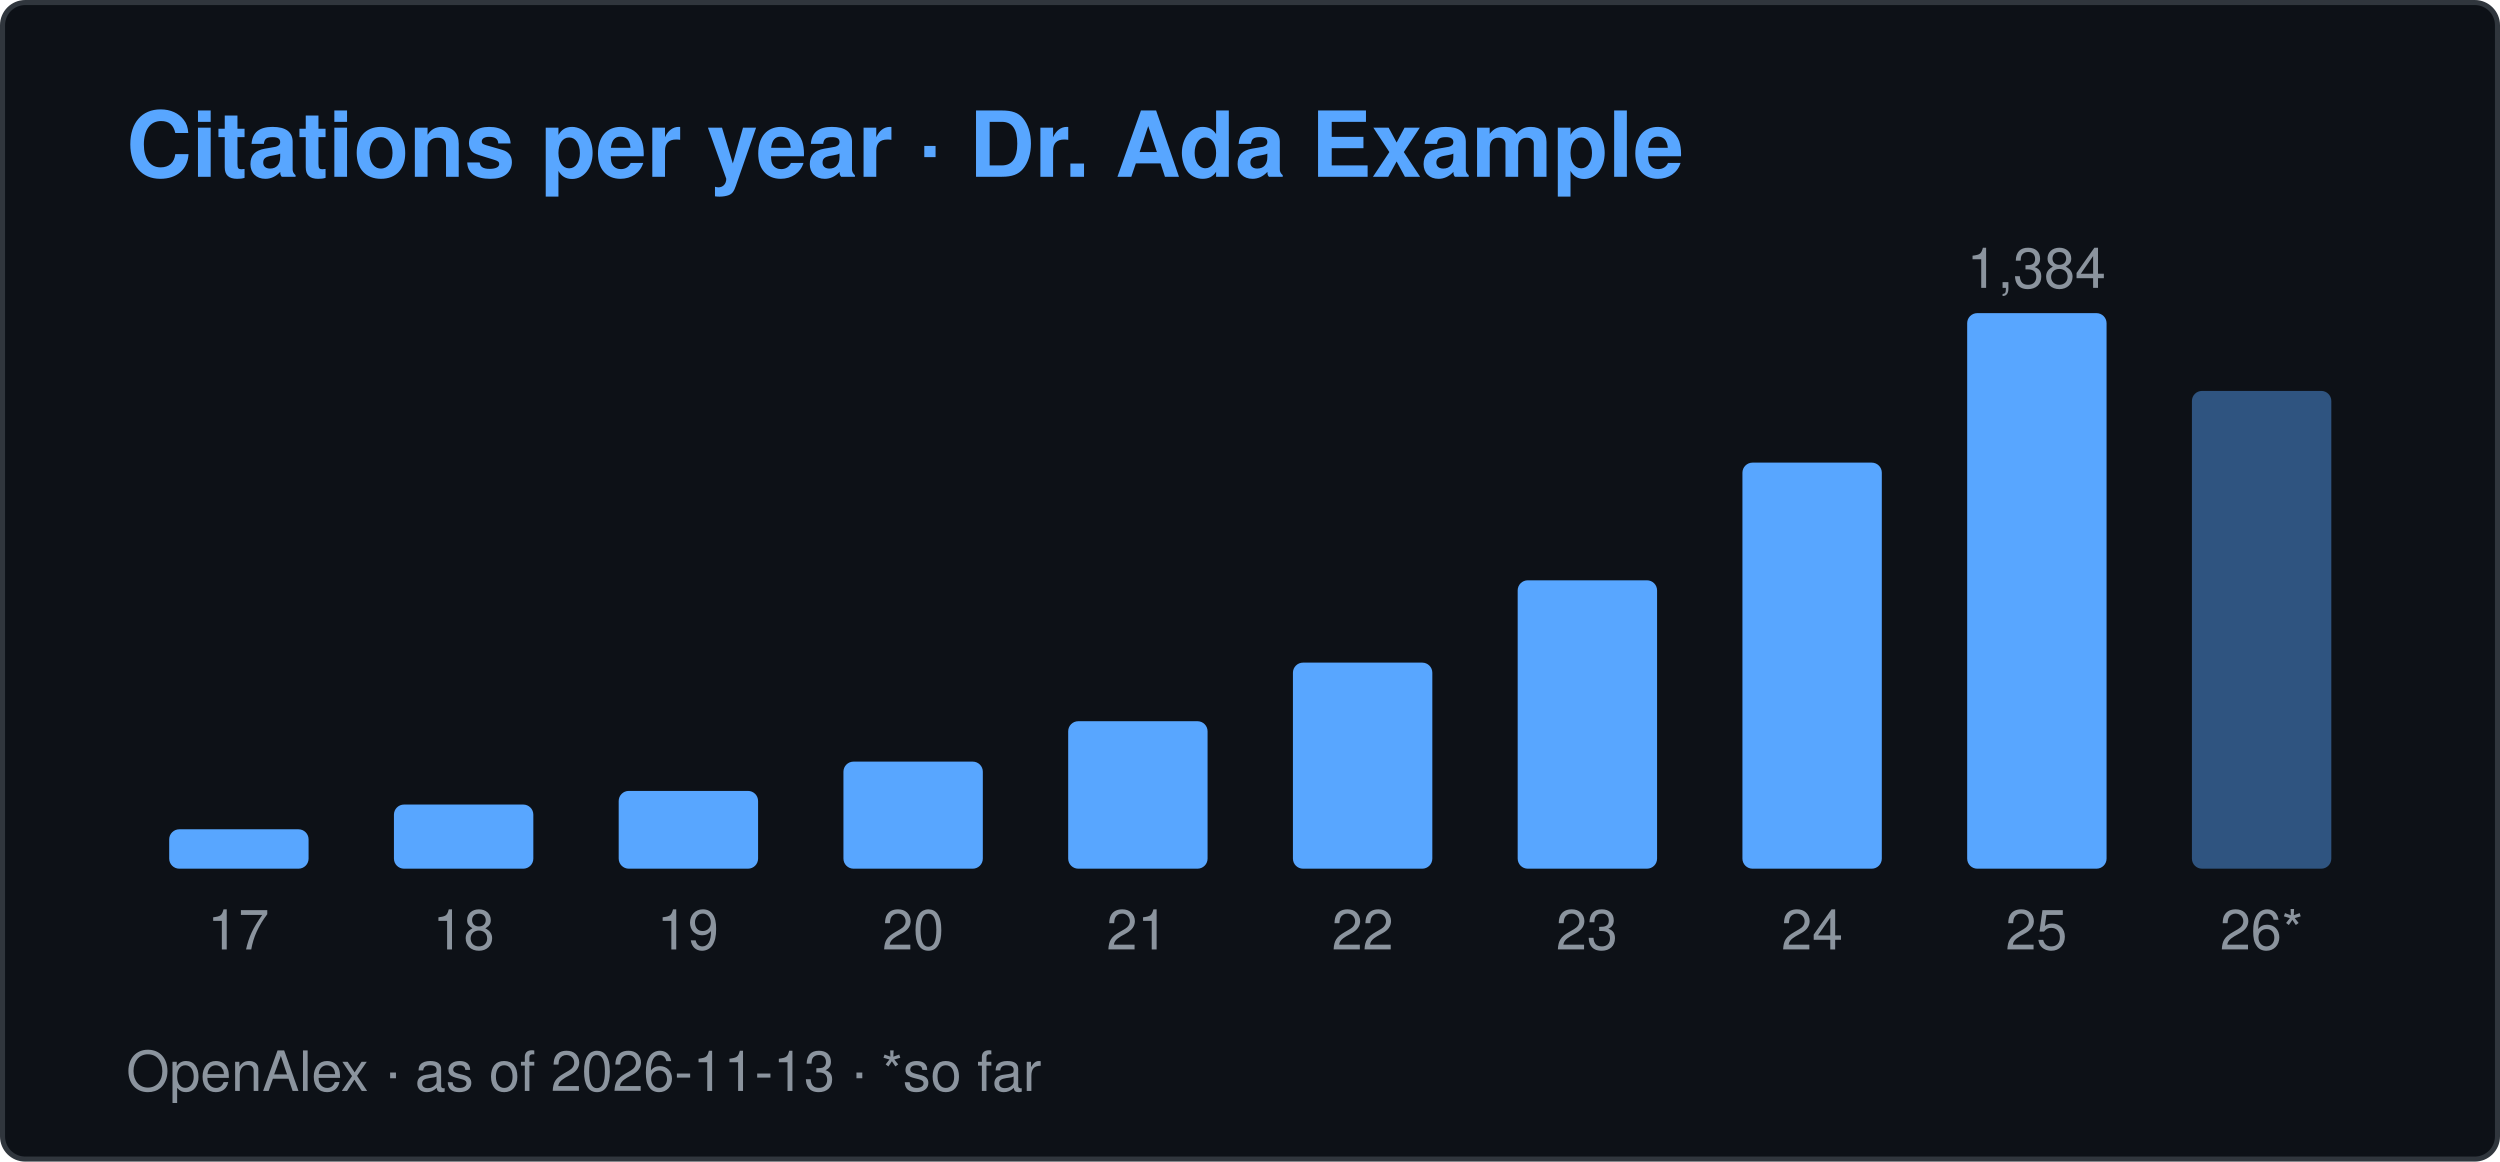
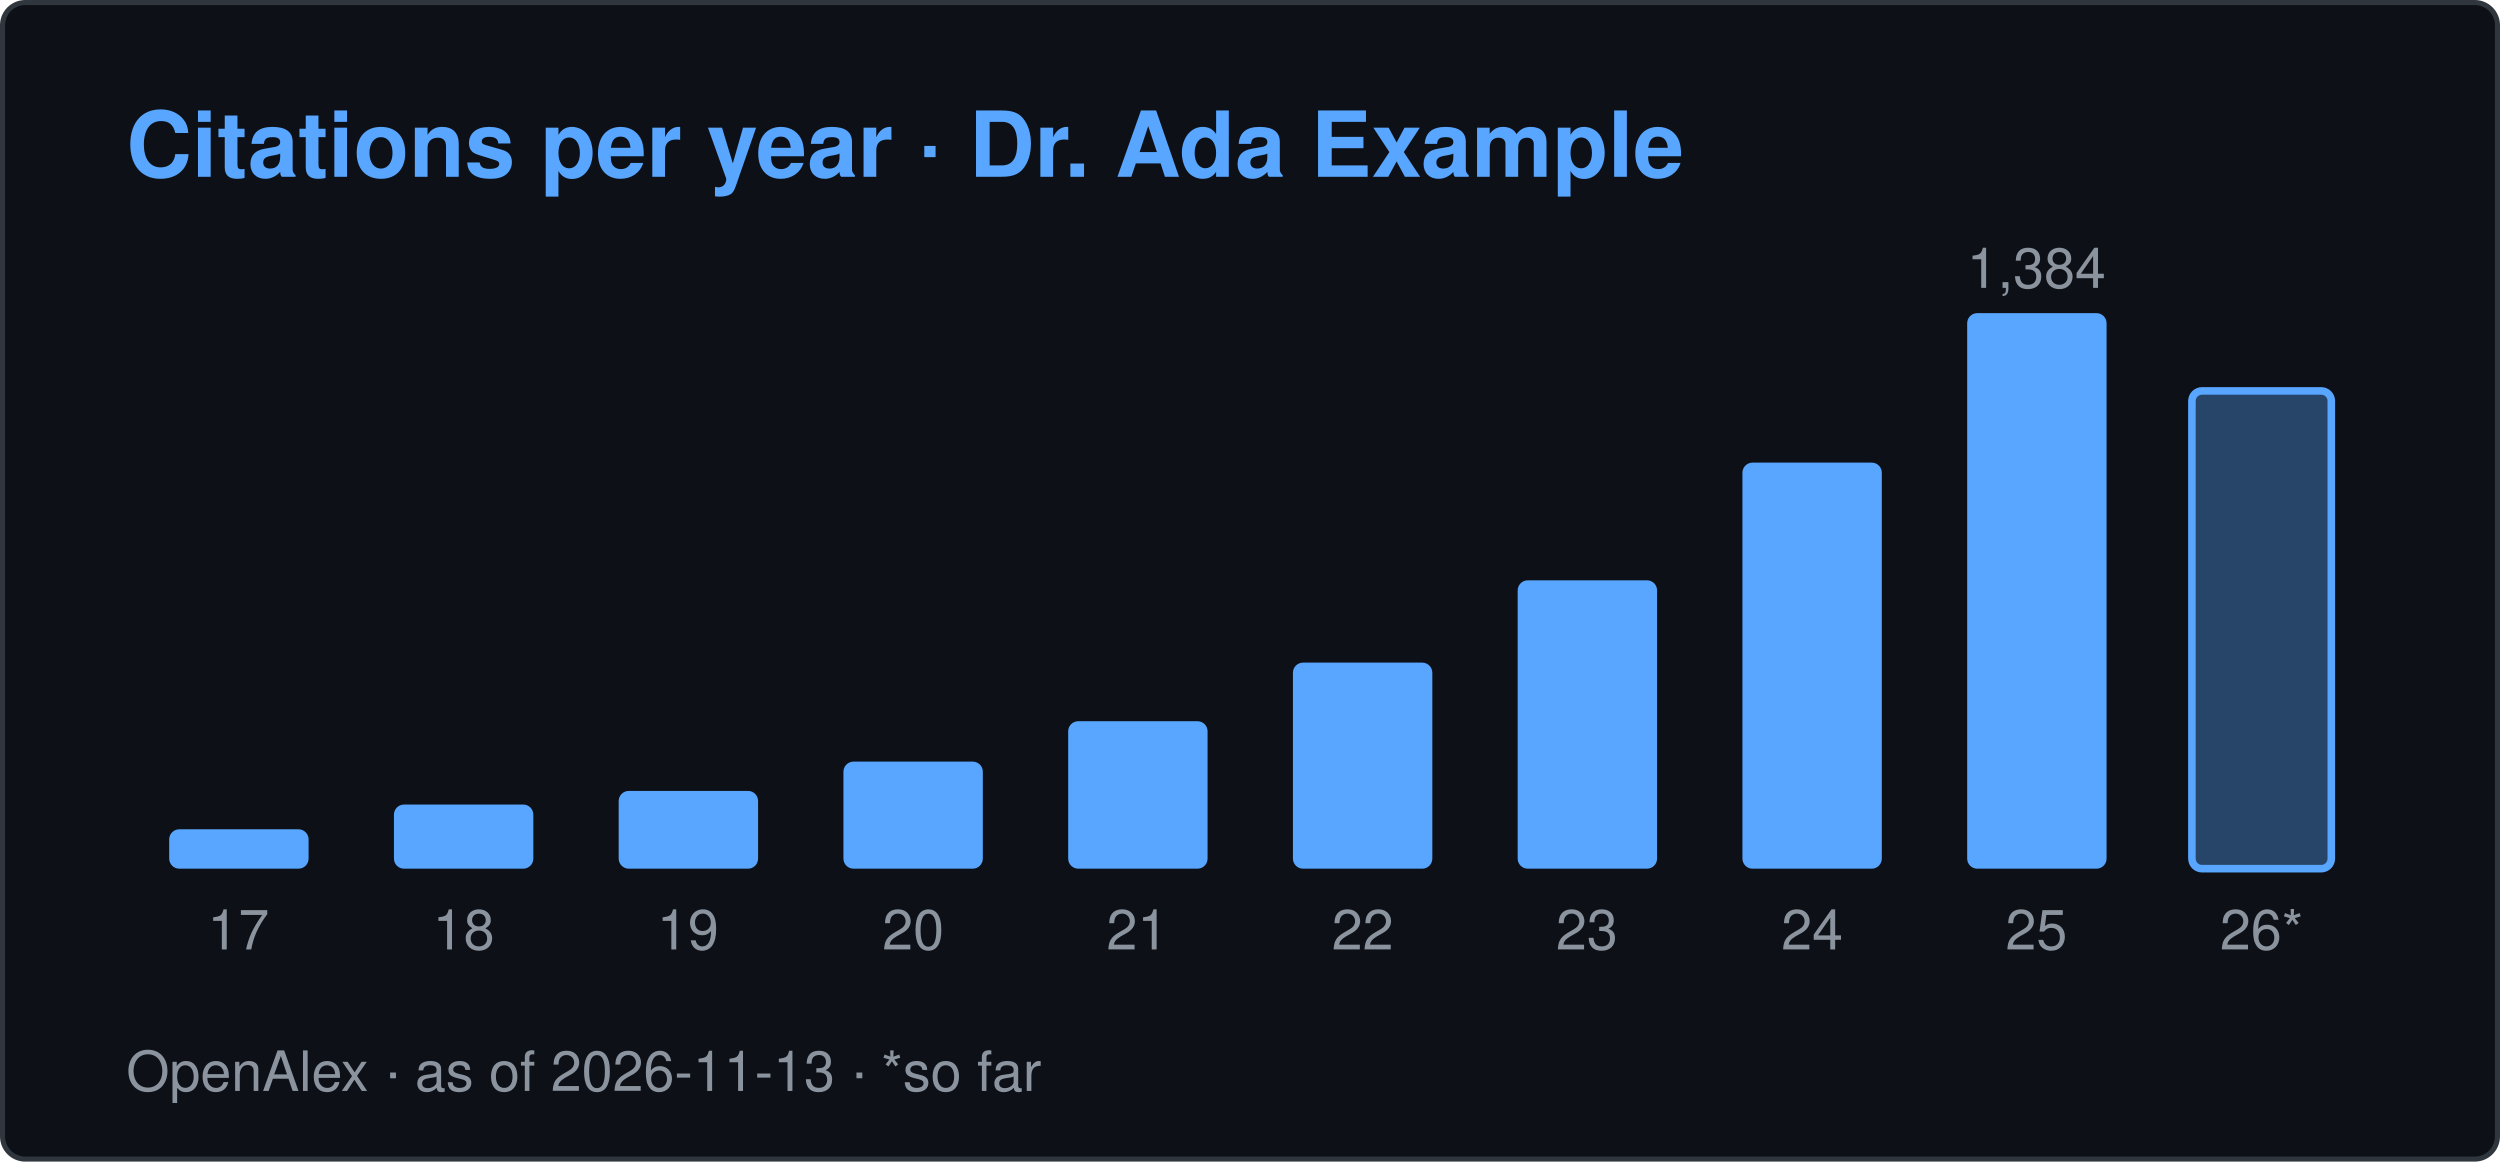
- <svg xmlns="http://www.w3.org/2000/svg" width="495" height="230" viewBox="0 0 495 230" role="img" id="sc-dbd5baa4f7" aria-label="Citations per year · Dr. Ada Example">
-   <style>#sc-dbd5baa4f7 text{font-family:-apple-system, 'Segoe UI', Helvetica, Arial, 'PingFang SC', 'Microsoft YaHei', sans-serif}#sc-dbd5baa4f7 .title{font-size:18px;font-weight:600}#sc-dbd5baa4f7 .text{font-size:14px}#sc-dbd5baa4f7 .muted{font-size:11px}#sc-dbd5baa4f7 .bg{fill:#0d1117;stroke:#30363d}#sc-dbd5baa4f7 .title{fill:#58a6ff}#sc-dbd5baa4f7 .text{fill:#c9d1d9}#sc-dbd5baa4f7 .muted{fill:#8b949e}#sc-dbd5baa4f7 .bar{fill:#58a6ff}</style>
+ <svg xmlns="http://www.w3.org/2000/svg" width="495" height="230" viewBox="0 0 495 230" role="img" id="sc-a30f310c9f" xml:lang="en" aria-labelledby="sc-a30f310c9f-t sc-a30f310c9f-d">
+   <style>#sc-a30f310c9f text{font-family:-apple-system, 'Segoe UI', Helvetica, Arial, 'PingFang SC', 'Microsoft YaHei', sans-serif}#sc-a30f310c9f .title{font-size:18px;font-weight:600}#sc-a30f310c9f .text{font-size:14px}#sc-a30f310c9f .muted{font-size:11px}#sc-a30f310c9f .bg{fill:#0d1117;stroke:#30363d}#sc-a30f310c9f .title{fill:#58a6ff}#sc-a30f310c9f .text{fill:#c9d1d9}#sc-a30f310c9f .muted{fill:#8b949e}#sc-a30f310c9f .bar{fill:#58a6ff}#sc-a30f310c9f .partial{fill:#58a6ff;fill-opacity:0.35;stroke:#58a6ff;stroke-width:1.5}</style>
  <rect class="bg" x="0.5" y="0.5" rx="4.5" width="494" height="229" />
-   <text class="title" x="25" y="35">Citations per year · Dr. Ada Example</text>
+   <text class="title" x="25" y="35">⁨Citations per year · Dr. Ada Example⁩</text>
  <rect class="bar" x="33.5" y="164.2" width="27.6" height="7.8" rx="2" />
  <text class="muted" x="47.2" y="188" text-anchor="middle">17</text>
  <rect class="bar" x="78.0" y="159.3" width="27.6" height="12.7" rx="2" />
  <text class="muted" x="91.8" y="188" text-anchor="middle">18</text>
  <rect class="bar" x="122.5" y="156.6" width="27.6" height="15.4" rx="2" />
  <text class="muted" x="136.2" y="188" text-anchor="middle">19</text>
  <rect class="bar" x="167.0" y="150.8" width="27.6" height="21.2" rx="2" />
  <text class="muted" x="180.8" y="188" text-anchor="middle">20</text>
  <rect class="bar" x="211.5" y="142.8" width="27.6" height="29.2" rx="2" />
  <text class="muted" x="225.2" y="188" text-anchor="middle">21</text>
  <rect class="bar" x="256.0" y="131.2" width="27.6" height="40.8" rx="2" />
  <text class="muted" x="269.8" y="188" text-anchor="middle">22</text>
  <rect class="bar" x="300.5" y="114.9" width="27.6" height="57.1" rx="2" />
  <text class="muted" x="314.2" y="188" text-anchor="middle">23</text>
  <rect class="bar" x="345.0" y="91.6" width="27.6" height="80.4" rx="2" />
  <text class="muted" x="358.8" y="188" text-anchor="middle">24</text>
  <rect class="bar" x="389.5" y="62.0" width="27.6" height="110.0" rx="2" />
  <text class="muted" x="403.2" y="188" text-anchor="middle">25</text>
  <text class="muted" x="403.2" y="57.0" text-anchor="middle">1,384</text>
-   <rect class="bar" x="434.0" y="77.4" width="27.6" height="94.6" rx="2" opacity="0.45" />
+   <rect x="434.0" y="77.4" width="27.6" height="94.6" rx="2" class="bar partial" />
  <text class="muted" x="447.8" y="188" text-anchor="middle">26*</text>
  <text class="muted" x="25" y="216">OpenAlex · as of 2026-11-13 · *so far</text>
</svg>
